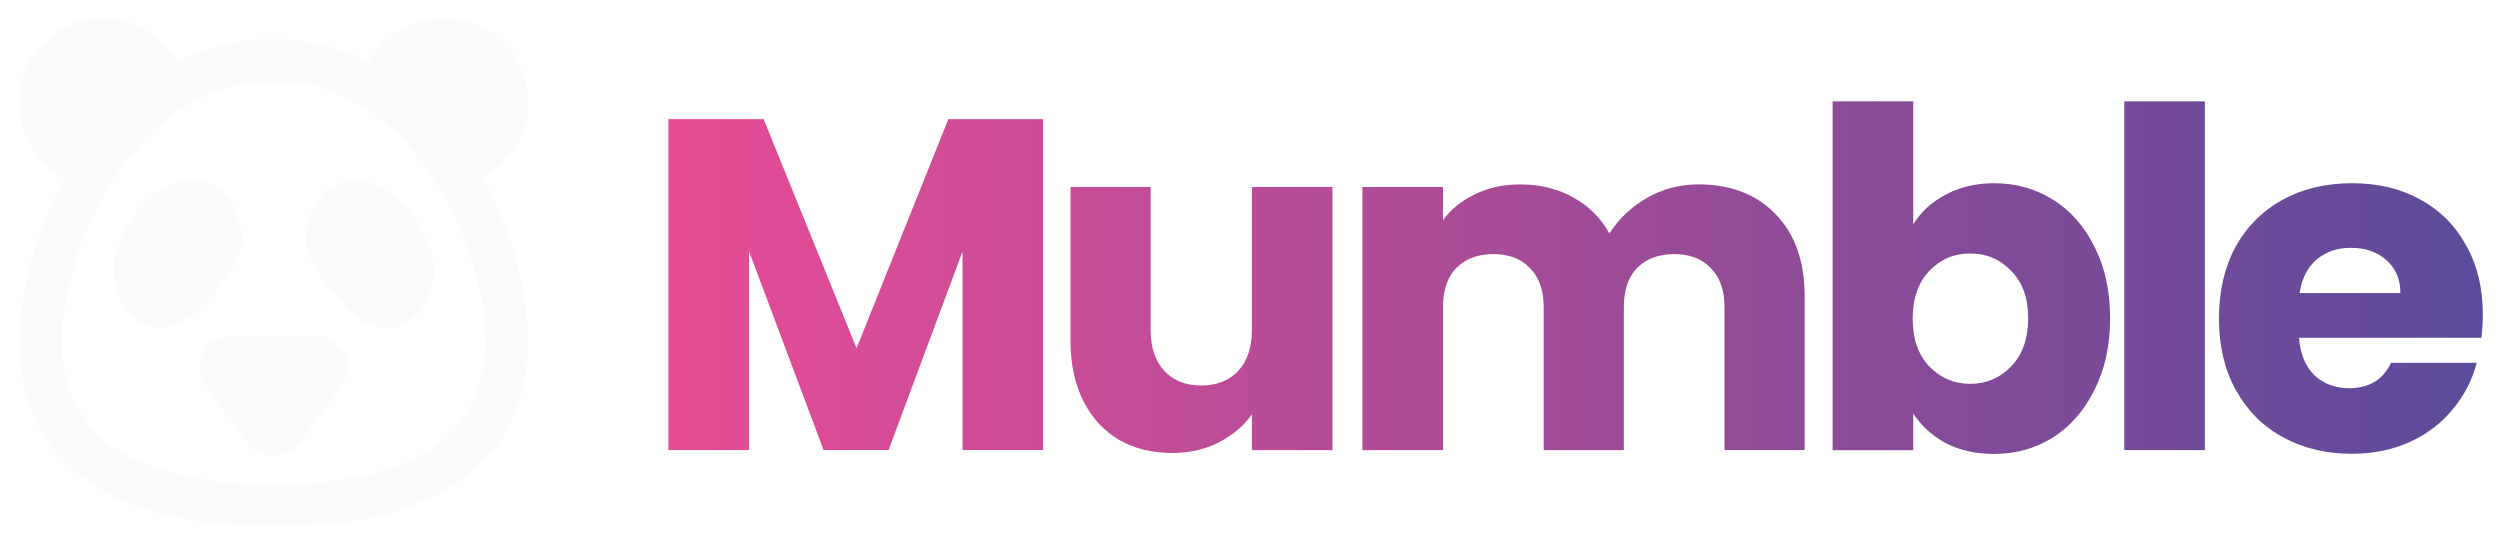
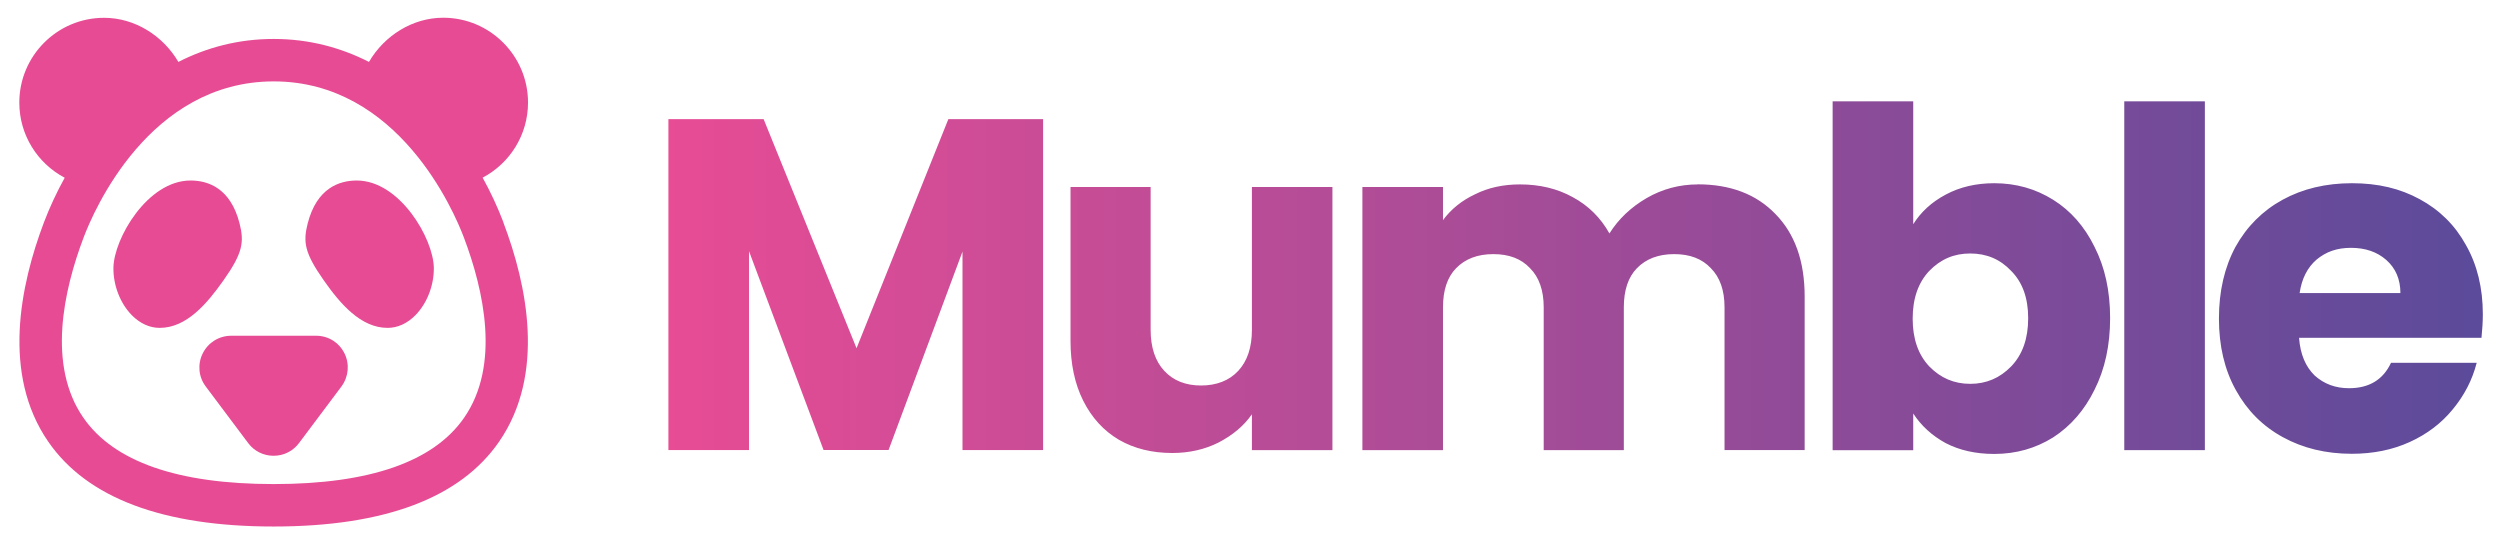
<svg xmlns="http://www.w3.org/2000/svg" version="1.1" id="Ebene_1" x="0px" y="0px" viewBox="0 0 314.52 69.29" style="enable-background:new 0 0 314.52 69.29;" xml:space="preserve">
  <style type="text/css">
- 	.st0{fill:#F9FBFC;}
+ 	.st0{fill:#E74B94;}
	.st1{fill:url(#SVGID_1_);}
</style>
  <g>
    <path class="st0" d="M39.76,42.24H29.09c-1.53,0-2.9,0.85-3.58,2.21s-0.54,2.97,0.38,4.18l5.33,7.11c0.76,1.02,1.93,1.6,3.2,1.6   s2.44-0.58,3.2-1.6l5.33-7.11c0.91-1.22,1.06-2.83,0.38-4.19C42.65,43.08,41.28,42.23,39.76,42.24L39.76,42.24z" />
    <path class="st0" d="M63.33,27.96c-0.71-1.87-1.59-3.76-2.61-5.61c3.42-1.8,5.71-5.38,5.71-9.45c0-5.88-4.78-10.67-10.67-10.67   c-3.84,0-7.41,2.24-9.34,5.56c-3.54-1.8-7.53-2.89-11.99-2.89s-8.46,1.09-11.99,2.89c-1.93-3.31-5.5-5.55-9.34-5.55   c-5.89,0-10.67,4.78-10.67,10.67c0,4.07,2.29,7.65,5.71,9.45c-1.02,1.85-1.9,3.74-2.61,5.61c-2.99,7.9-5.33,19.11,0.55,27.61   c4.89,7.08,14.42,10.66,28.35,10.66s23.47-3.59,28.35-10.66c5.88-8.51,3.54-19.71,0.54-27.61L63.33,27.96z M58.4,52.54   c-3.83,5.55-11.89,8.36-23.96,8.36s-20.13-2.81-23.96-8.36c-4.56-6.6-2.49-15.98,0.05-22.69c1.24-3.28,8.23-19.61,23.91-19.61   s22.67,16.34,23.91,19.61C60.89,36.56,62.96,45.94,58.4,52.54z" />
    <path class="st0" d="M28.13,35.25c2.41-3.42,2.61-4.78,2.01-7.14c-1.14-4.47-3.98-5.4-6.17-5.4c-5.42,0-9.65,7.32-9.7,10.98   c-0.03,2.2,0.86,4.49,2.32,5.97c1.03,1.04,2.24,1.59,3.5,1.59C23.46,41.25,26.04,38.22,28.13,35.25z" />
    <path class="st0" d="M44.88,22.71c-2.18,0-5.03,0.94-6.17,5.4c-0.6,2.35-0.39,3.72,2.01,7.14c2.08,2.97,4.67,6,8.04,6   c1.26,0,2.47-0.55,3.5-1.59c1.47-1.49,2.35-3.78,2.32-5.97C54.53,30.03,50.3,22.71,44.88,22.71z" />
  </g>
  <linearGradient id="SVGID_1_" gradientUnits="userSpaceOnUse" x1="84.095" y1="74.158" x2="312.365" y2="74.158" gradientTransform="matrix(1 0 0 -1 0 109.083)">
    <stop offset="0" style="stop-color:#E74C95" />
    <stop offset="1" style="stop-color:#5B4B9A" />
  </linearGradient>
  <path class="st1" d="M131.23,14.99v41.63h-10.14V31.65l-9.3,24.96h-8.18L94.23,31.6v25.02H84.09V14.99h11.98l11.69,28.82  l11.55-28.82H131.23z M167.63,23.53v33.1H157.5v-4.51c-1.02,1.47-2.44,2.64-4.21,3.56c-1.74,0.87-3.68,1.31-5.81,1.31  c-2.54,0-4.77-0.55-6.69-1.65c-1.94-1.14-3.44-2.79-4.51-4.92c-1.07-2.13-1.6-4.65-1.6-7.53V23.53h10.08V41.5  c0,2.21,0.58,3.94,1.72,5.16c1.14,1.23,2.69,1.84,4.62,1.84s3.54-0.61,4.68-1.84c1.14-1.23,1.72-2.95,1.72-5.16V23.53  C157.5,23.53,167.63,23.53,167.63,23.53z M213.58,23.19c4.11,0,7.38,1.24,9.78,3.73c2.45,2.49,3.68,5.95,3.68,10.37v19.33h-10.08  V38.66c0-2.13-0.58-3.78-1.72-4.92c-1.11-1.19-2.64-1.77-4.62-1.77s-3.54,0.6-4.68,1.77c-1.11,1.14-1.65,2.79-1.65,4.92v17.97  h-10.08V38.66c0-2.13-0.58-3.78-1.72-4.92c-1.11-1.19-2.64-1.77-4.62-1.77c-1.98,0-3.54,0.6-4.68,1.77  c-1.11,1.14-1.65,2.79-1.65,4.92v17.97h-10.14v-33.1h10.14v4.16c1.02-1.38,2.37-2.47,4.04-3.25c1.65-0.83,3.54-1.24,5.64-1.24  c2.49,0,4.7,0.53,6.64,1.6c1.98,1.07,3.51,2.59,4.62,4.57c1.14-1.82,2.71-3.3,4.68-4.45c1.98-1.14,4.12-1.72,6.46-1.72  C213.6,23.19,213.58,23.19,213.58,23.19z M240.7,28.21c0.95-1.53,2.32-2.79,4.09-3.73c1.77-0.95,3.82-1.43,6.1-1.43  c2.73,0,5.2,0.7,7.41,2.08c2.21,1.38,3.95,3.36,5.21,5.93c1.31,2.57,1.96,5.55,1.96,8.96s-0.65,6.41-1.96,9.01  c-1.26,2.57-3,4.57-5.21,6c-2.21,1.38-4.68,2.08-7.41,2.08c-2.33,0-4.36-0.46-6.1-1.36c-1.74-0.95-3.1-2.2-4.09-3.73v4.62h-10.14  V12.75h10.14C240.7,12.75,240.7,28.21,240.7,28.21z M255.16,40.02c0-2.54-0.72-4.51-2.13-5.93c-1.38-1.47-3.1-2.2-5.16-2.2  c-2.06,0-3.73,0.73-5.16,2.2c-1.38,1.47-2.08,3.46-2.08,6c0,2.54,0.7,4.53,2.08,6c1.43,1.47,3.13,2.2,5.16,2.2s3.73-0.73,5.16-2.2  c1.43-1.5,2.13-3.51,2.13-6.05l0,0V40.02z M277.39,12.75v43.88h-10.14V12.75H277.39z M312.36,39.54c0,0.95-0.07,1.94-0.17,2.96  h-22.95c0.15,2.06,0.82,3.63,1.96,4.74c1.19,1.07,2.62,1.6,4.33,1.6c2.52,0,4.29-1.07,5.28-3.2h10.78  c-0.56,2.18-1.57,4.12-3.03,5.88c-1.43,1.74-3.22,3.1-5.4,4.09s-4.6,1.48-7.29,1.48c-3.24,0-6.13-0.7-8.65-2.08  c-2.54-1.38-4.51-3.36-5.93-5.93c-1.43-2.57-2.13-5.57-2.13-9.01s0.7-6.44,2.08-9.01c1.43-2.57,3.41-4.55,5.93-5.93  c2.52-1.38,5.43-2.08,8.72-2.08c3.29,0,6.05,0.66,8.53,2.01c2.49,1.35,4.43,3.25,5.81,5.76C311.65,33.31,312.36,36.22,312.36,39.54z   M301.99,36.87c0-1.74-0.6-3.12-1.77-4.16c-1.18-1.04-2.67-1.53-4.45-1.53c-1.77,0-3.13,0.49-4.33,1.48  c-1.14,0.99-1.86,2.38-2.13,4.21H301.99z" />
</svg>
